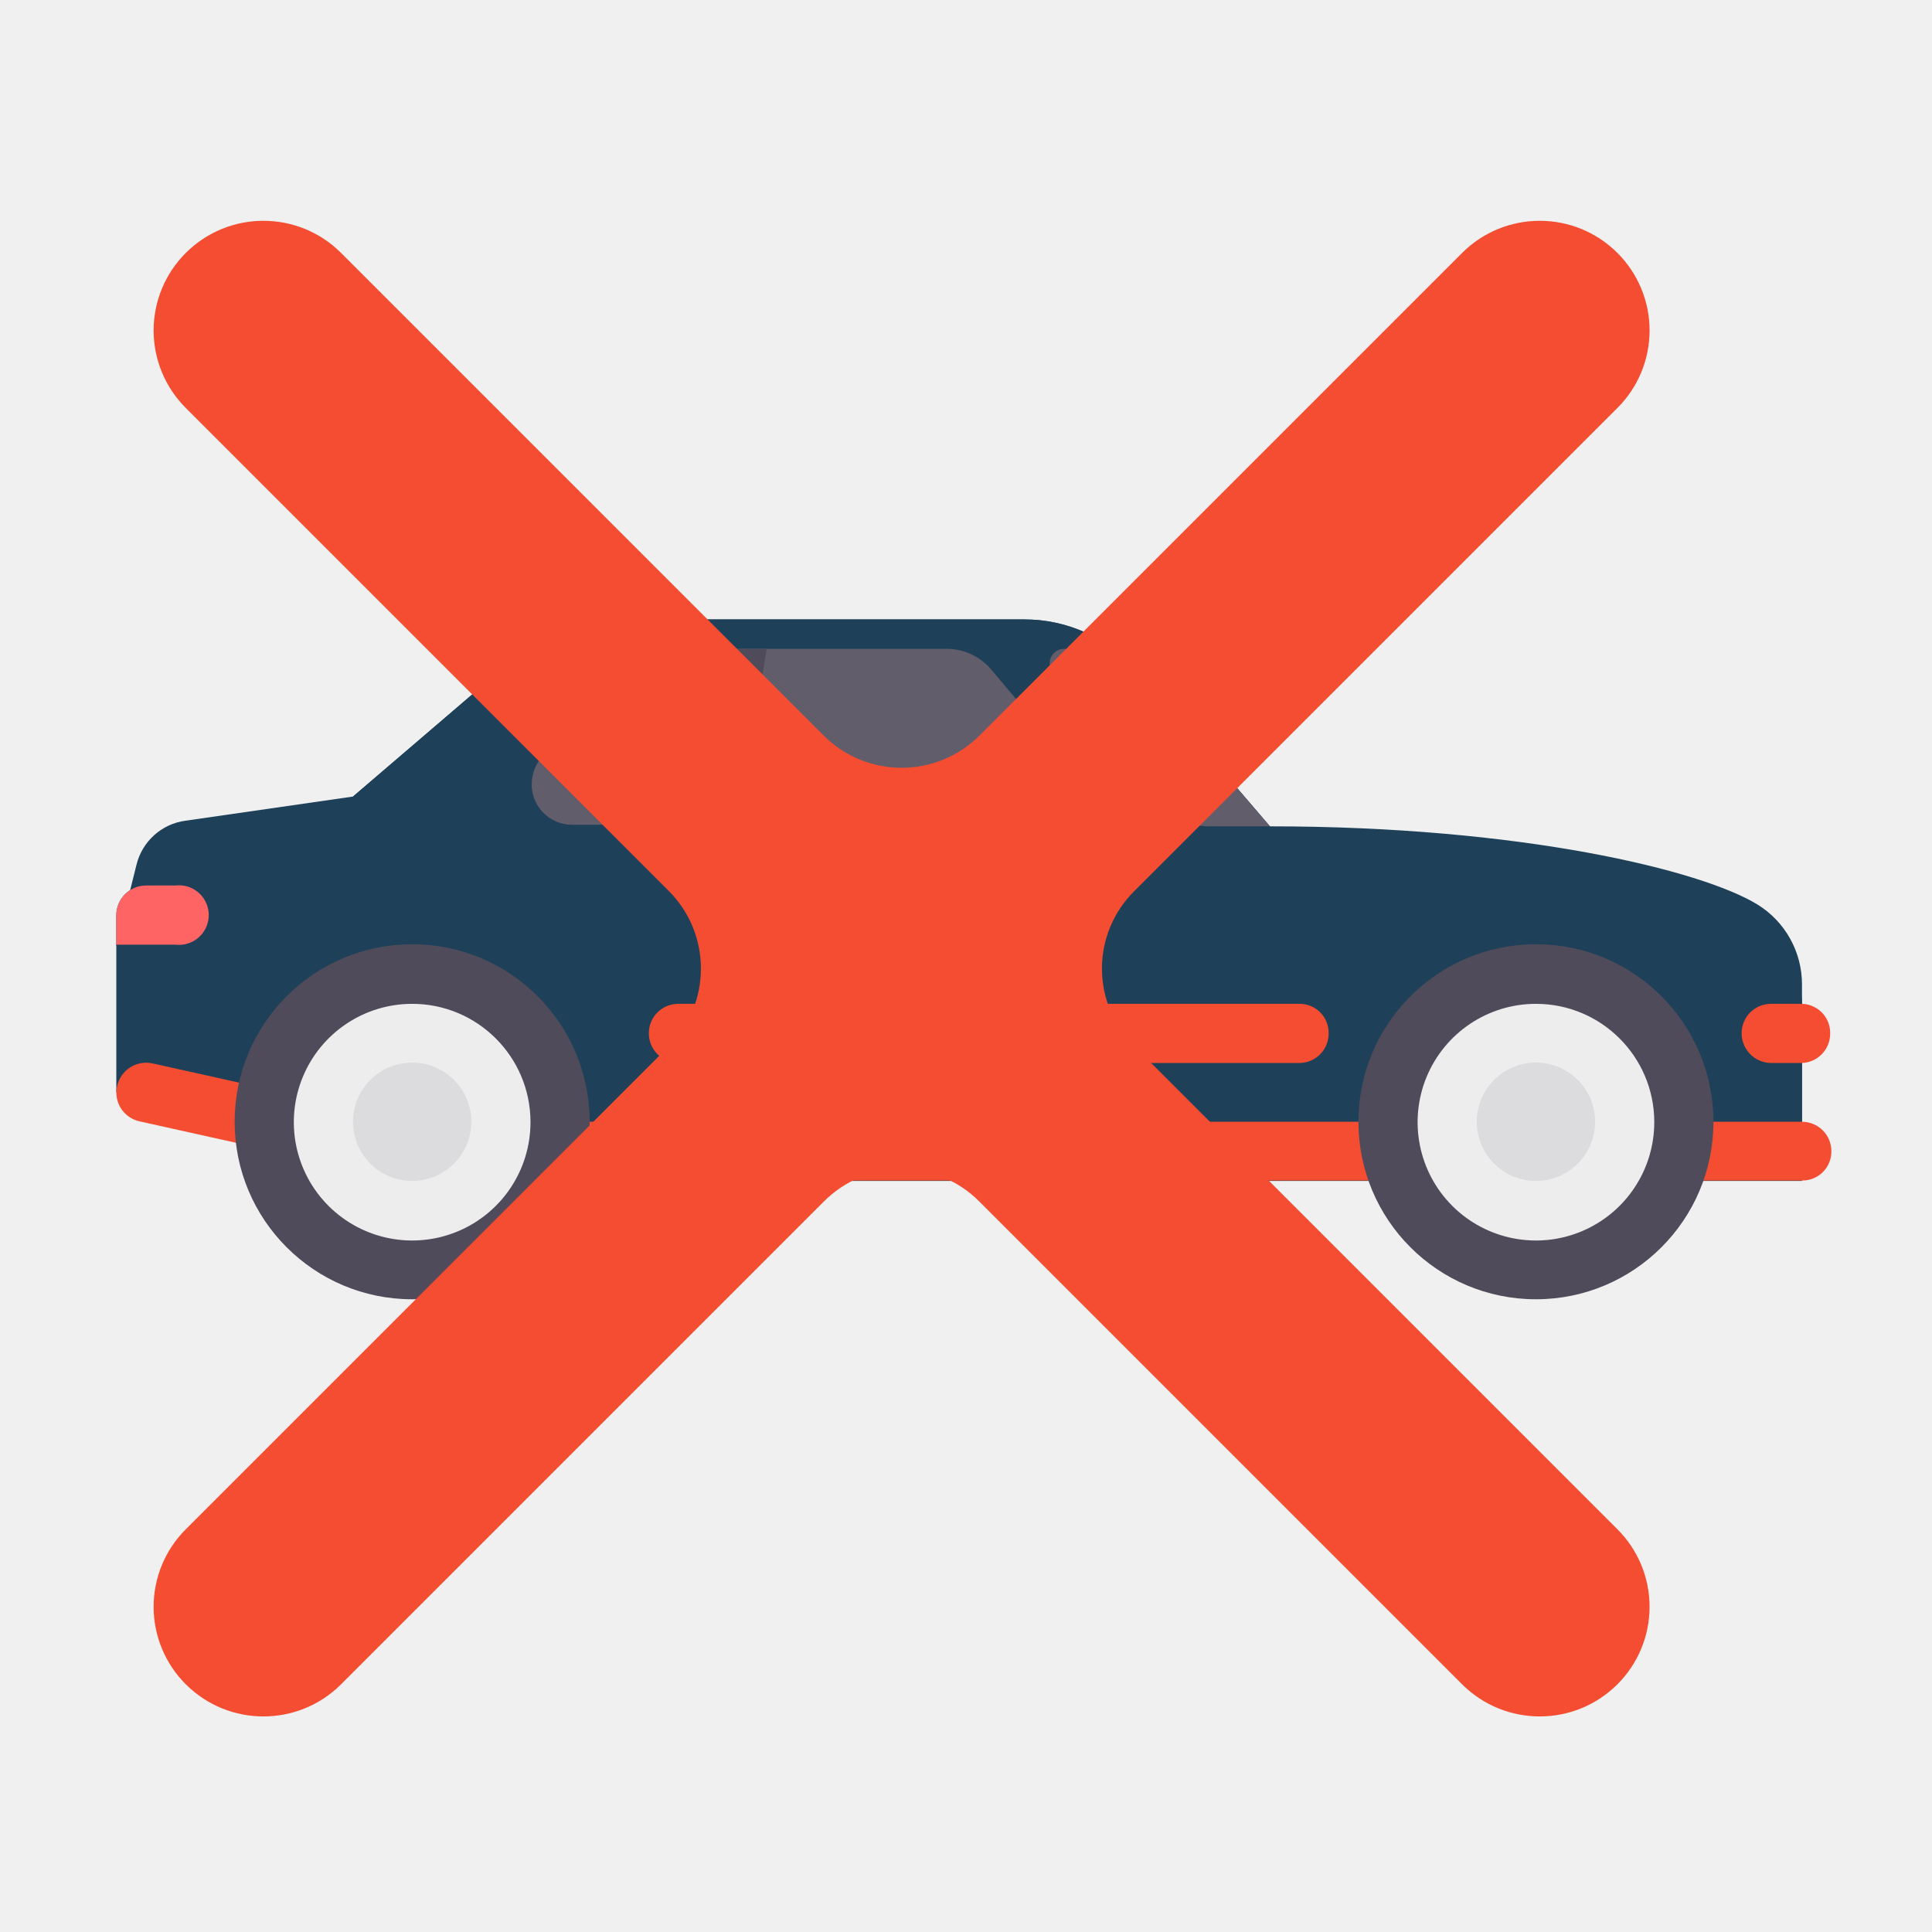
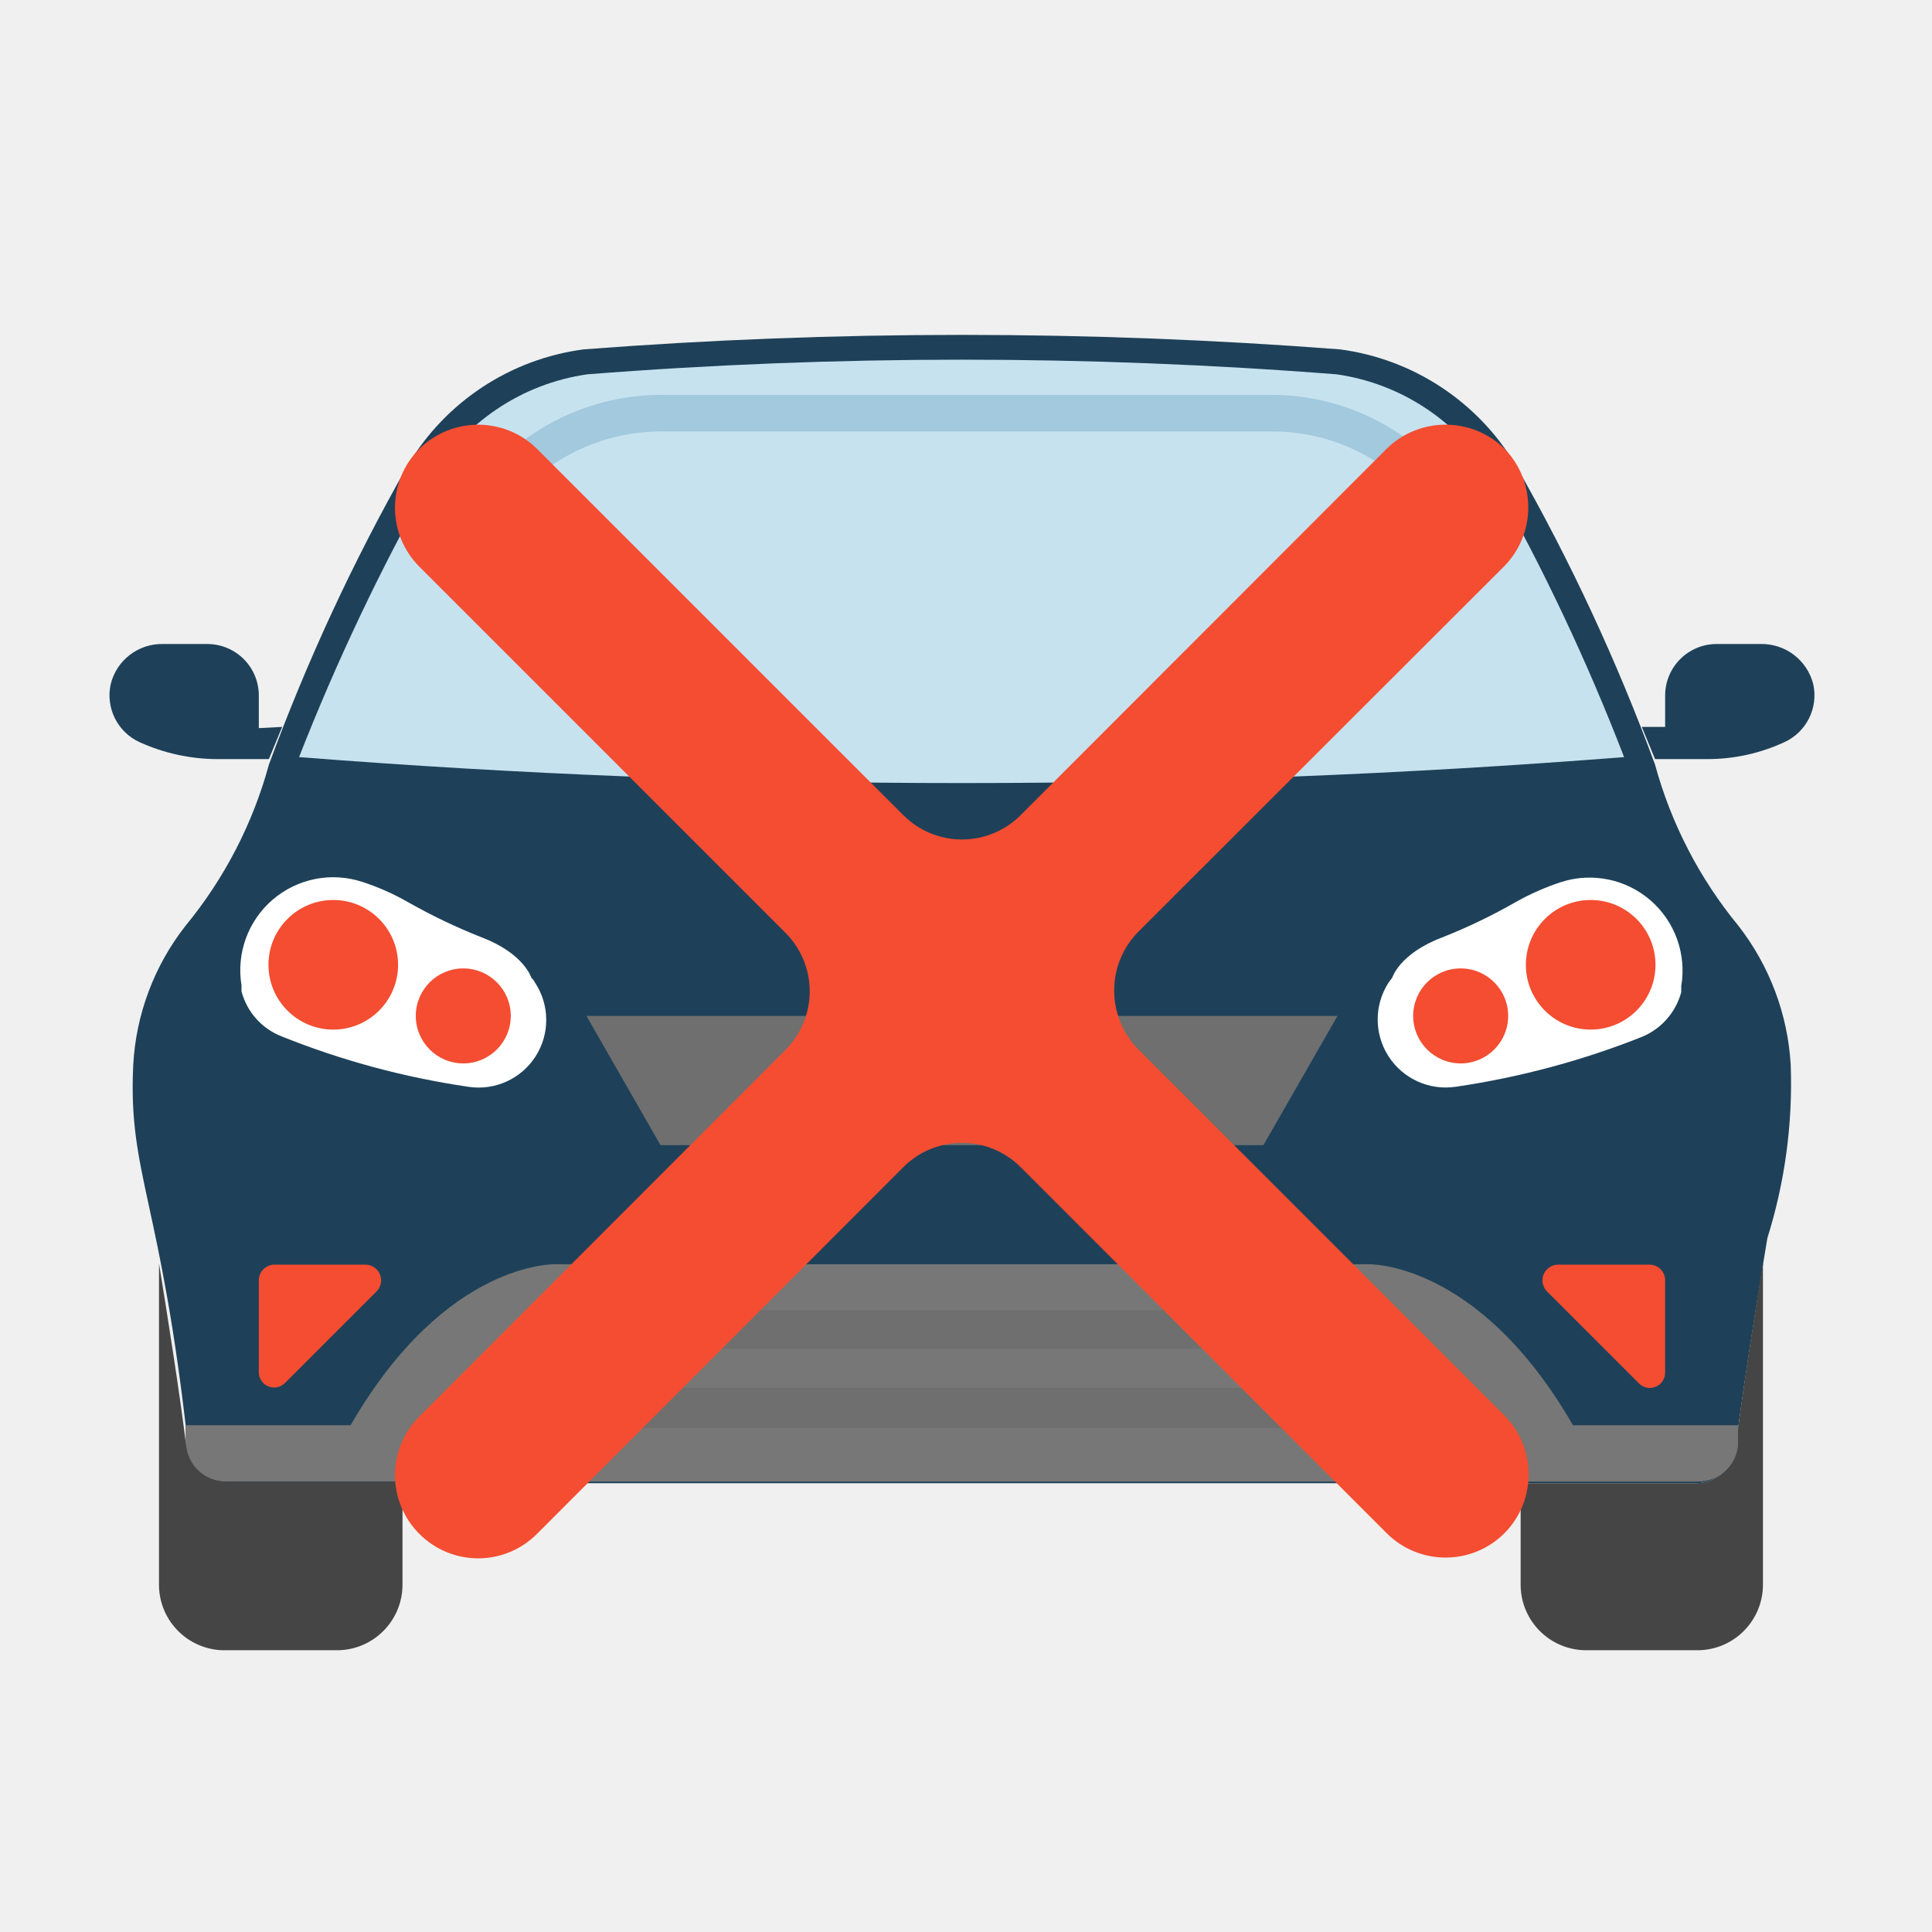
<svg xmlns="http://www.w3.org/2000/svg" id="Layer_1" data-name="Layer 1" viewBox="0 0 48 48">
-   <path d="M43.66,22.47c-1.39-.85-5.85-1.94-12.11-1.94l-3.31-3.86a3.66,3.66,0,0,0-2.79-1.28H15.54a4.39,4.39,0,0,0-2.87,1.06l-3.9,3.34-4.16.6a1.45,1.45,0,0,0-1.22,1.1l-.5,2,11,5.14H44.77V24.46A2.33,2.33,0,0,0,43.66,22.47Z" style="fill:#1e4159" />
-   <path d="M44.77,24.94c0-1.47-2.2-2.94-12.49-2.94H3.63a.74.74,0,0,0-.74.73v4.41l14,2.2H44.77v-4.4Z" style="fill:#1e4159" />
-   <path d="M44.77,27.87H10.32L3.79,26.42a.74.74,0,0,0-.88.56.73.73,0,0,0,.56.88l6.61,1.47H44.77a.72.72,0,0,0,.73-.73A.73.73,0,0,0,44.77,27.87Z" style="fill:#f44d31" />
-   <circle cx="38.16" cy="27.87" r="3.67" style="fill:#ededee" />
-   <path d="M38.16,32.28a4.41,4.41,0,1,1,4.41-4.41A4.41,4.41,0,0,1,38.16,32.28Zm0-7.34a2.94,2.94,0,1,0,2.94,2.93A2.94,2.94,0,0,0,38.16,24.94Z" style="fill:#504b5a" />
-   <circle cx="38.16" cy="27.87" r="1.47" style="fill:#dcdbde" />
-   <circle cx="10.24" cy="27.87" r="3.67" style="fill:#ededee" />
-   <path d="M10.24,32.28a4.41,4.41,0,1,1,4.41-4.41A4.41,4.41,0,0,1,10.24,32.28Zm0-7.34a2.94,2.94,0,1,0,2.94,2.93A2.94,2.94,0,0,0,10.24,24.94Z" style="fill:#504b5a" />
-   <circle cx="10.24" cy="27.87" r="1.47" style="fill:#dcdbde" />
-   <path d="M32.28,26.41H16.85a.74.74,0,0,1-.73-.74h0a.73.73,0,0,1,.73-.73H32.28a.72.72,0,0,1,.73.73h0A.73.73,0,0,1,32.28,26.41Z" style="fill:#f44d31" />
-   <path d="M44.77,26.41H44a.74.74,0,0,1-.73-.74h0a.73.73,0,0,1,.73-.73h.74a.72.72,0,0,1,.73.73h0A.73.73,0,0,1,44.77,26.41Z" style="fill:#f44d31" />
-   <path d="M8.77,19.79l3.9-3.34a4.39,4.39,0,0,1,2.87-1.06h9.91a3.66,3.66,0,0,1,2.79,1.28l3.31,3.86H14.15a12.46,12.46,0,0,1-1.93-.16Z" style="fill:#1e4159" />
-   <path d="M24.64,16.65a1.45,1.45,0,0,0-1.13-.53H16.72a1.44,1.44,0,0,0-1,.43l-2.21,2.2a1.07,1.07,0,0,0-.3.74h0a1,1,0,0,0,1,1H27.09a.37.37,0,0,0,.28-.6Z" style="fill:#625d6b" />
-   <polygon points="18.32 20.53 16.12 20.53 17.59 16.12 19.05 16.12 18.32 20.53" style="fill:#504b5a" />
-   <path d="M28.24,16.67a3.81,3.81,0,0,0-.59-.55h-1.2a.36.36,0,0,0-.28.6L28.9,20a1.48,1.48,0,0,0,1.13.53h1.52Z" style="fill:#625d6b" />
-   <path d="M2.89,22.73v.74H4.36a.74.74,0,1,0,0-1.47H3.63A.74.74,0,0,0,2.89,22.73Z" style="fill:#ff6464" />
-   <path d="M40.18,6.28h0a2.73,2.73,0,0,0-3.85,0l-12,12a2.74,2.74,0,0,1-3.86,0l-12-12a2.73,2.73,0,0,0-3.85,0h0a2.72,2.72,0,0,0,0,3.86l12,12a2.73,2.73,0,0,1,0,3.85l-12,12a2.72,2.72,0,0,0,0,3.86h0a2.73,2.73,0,0,0,3.85,0l12-12a2.72,2.72,0,0,1,3.86,0l12,12a2.73,2.73,0,0,0,3.85,0h0a2.72,2.72,0,0,0,0-3.86l-12-12a2.71,2.71,0,0,1,0-3.85l12-12A2.72,2.72,0,0,0,40.18,6.28Z" style="fill:#f44d31" />
+   <path d="M44.49,26.46A6.21,6.21,0,0,0,43.19,23,10.75,10.75,0,0,1,41.12,19a49.48,49.48,0,0,0-3.46-7.44,6,6,0,0,0-4.37-2.88,122.77,122.77,0,0,0-18.79,0,6,6,0,0,0-4.37,2.88A49.69,49.69,0,0,0,6.68,19,10.75,10.75,0,0,1,4.61,23a6.14,6.14,0,0,0-1.3,3.46C3.18,29.19,4,29.78,4.68,36a1,1,0,0,0,1,.85H42.17a1,1,0,0,0,.95-.85c.2-1.73.79-5.24.79-5.24A12.83,12.83,0,0,0,44.49,26.46Z" style="fill:#1e4159" />
+   <path d="M40.35,18.81a52.38,52.38,0,0,0-3.25-6.89A5.39,5.39,0,0,0,33.21,9.3a119.32,119.32,0,0,0-18.62,0,5.39,5.39,0,0,0-3.89,2.62,54.7,54.7,0,0,0-3.27,6.89A210.35,210.35,0,0,0,40.35,18.81Z" style="fill:#c7e2ef" />
+   <path d="M38.8,21.91a6.31,6.31,0,0,0-1.14.5,14,14,0,0,1-1.83.88c-1.06.4-1.24,1-1.24,1l-.09.12A1.69,1.69,0,0,0,36.17,27a20.64,20.64,0,0,0,4.6-1.23,1.67,1.67,0,0,0,1-1.12l0-.15A2.31,2.31,0,0,0,38.8,21.91Z" style="fill:#fff" />
+   <path d="M41,31.42H38.71a.39.39,0,0,0-.28.66l2.28,2.28a.38.38,0,0,0,.66-.27V31.81A.39.39,0,0,0,41,31.42Z" style="fill:#f44d31" />
+   <path d="M43.12,36a1,1,0,0,1-1,.85H37.78v2.55A1.63,1.63,0,0,0,39.41,41h2.76a1.63,1.63,0,0,0,1.63-1.63v-8C43.62,32.49,43.27,34.69,43.12,36Z" style="fill:#454545" />
+   <path d="M45.05,17a1.32,1.32,0,0,0-1.3-1h-1.1a1.28,1.28,0,0,0-1.28,1.28v.78h-.58l.33.8h1.29a4.55,4.55,0,0,0,1.92-.42A1.28,1.28,0,0,0,45.05,17Z" style="fill:#1e4159" />
+   <circle cx="39.52" cy="23.97" r="1.61" style="fill:#f44d31" />
+   <circle cx="36.29" cy="25.24" r="1.18" style="fill:#f44d31" />
+   <polygon points="33.23 25.24 31.39 28.45 16.41 28.45 14.57 25.24 33.23 25.24" style="fill:#6f6f6f" />
+   <path d="M13.29,24.41a.47.47,0,0,0-.09-.12s-.18-.6-1.23-1a14.75,14.75,0,0,1-1.84-.88A5.91,5.91,0,0,0,9,21.91a2.31,2.31,0,0,0-3,2.57l0,.15a1.65,1.65,0,0,0,1,1.12A20.32,20.32,0,0,0,11.63,27,1.68,1.68,0,0,0,13.29,24.41Z" style="fill:#fff" />
+   <path d="M9.09,31.42H6.81a.39.39,0,0,0-.38.39v2.28a.38.38,0,0,0,.65.27l2.28-2.28A.39.39,0,0,0,9.09,31.42Z" style="fill:#f44d31" />
+   <path d="M39.08,35.41c-2.37-4.11-5.1-4-5.1-4H13.82s-2.73-.12-5.11,4H4.61l0,.52a1,1,0,0,0,1,.88H42.18a1,1,0,0,0,1-.88l0-.52Z" style="fill:#777" />
+   <path d="M5.63,36.81a1,1,0,0,1-1-.85c-.15-1.26-.5-3.47-.68-4.57v8A1.63,1.63,0,0,0,5.63,41H8.39A1.63,1.63,0,0,0,10,39.36V36.81Z" style="fill:#454545" />
+   <path d="M6.43,18.09v-.78A1.28,1.28,0,0,0,5.15,16H4.05a1.31,1.31,0,0,0-1.3,1,1.28,1.28,0,0,0,.72,1.44,4.71,4.71,0,0,0,1.92.42H6.68l.33-.8Z" style="fill:#1e4159" />
+   <circle cx="8.28" cy="23.97" r="1.61" style="fill:#f44d31" />
+   <circle cx="11.51" cy="25.24" r="1.18" style="fill:#f44d31" />
+   <path d="M32.44,32.55H15.36a.49.49,0,0,0-.48.48.48.48,0,0,0,.48.48H32.43a.48.48,0,1,0,0-1Z" style="fill:#6f6f6f" />
+   <path d="M32.44,34.48H15.36a.48.48,0,1,0,0,1H32.43a.48.48,0,1,0,0-1Z" style="fill:#6f6f6f" />
+   <path d="M12.28,12.92l-.66-.62.61-.66a5.75,5.75,0,0,1,4.19-1.83H31.58a5.7,5.7,0,0,1,4.05,1.68l.17.17-.64.64L35,12.13a4.75,4.75,0,0,0-3.4-1.41H16.42a4.8,4.8,0,0,0-3.52,1.54Z" style="fill:#a2c9dd" />
+   <path d="M37.38,11.15h0a2.09,2.09,0,0,0-2.93,0l-9.09,9.1a2.06,2.06,0,0,1-2.92,0l-9.1-9.1a2.08,2.08,0,0,0-2.92,0h0a2.07,2.07,0,0,0,0,2.93l9.09,9.09a2.06,2.06,0,0,1,0,2.92l-9.09,9.1a2.06,2.06,0,0,0,0,2.92h0a2.06,2.06,0,0,0,2.92,0L22.44,29a2.06,2.06,0,0,1,2.92,0l9.09,9.09a2.07,2.07,0,0,0,2.93,0h0a2.08,2.08,0,0,0,0-2.92l-9.1-9.1a2.08,2.08,0,0,1,0-2.92l9.1-9.09A2.09,2.09,0,0,0,37.38,11.15Z" style="fill:#f44d31" />
</svg>
